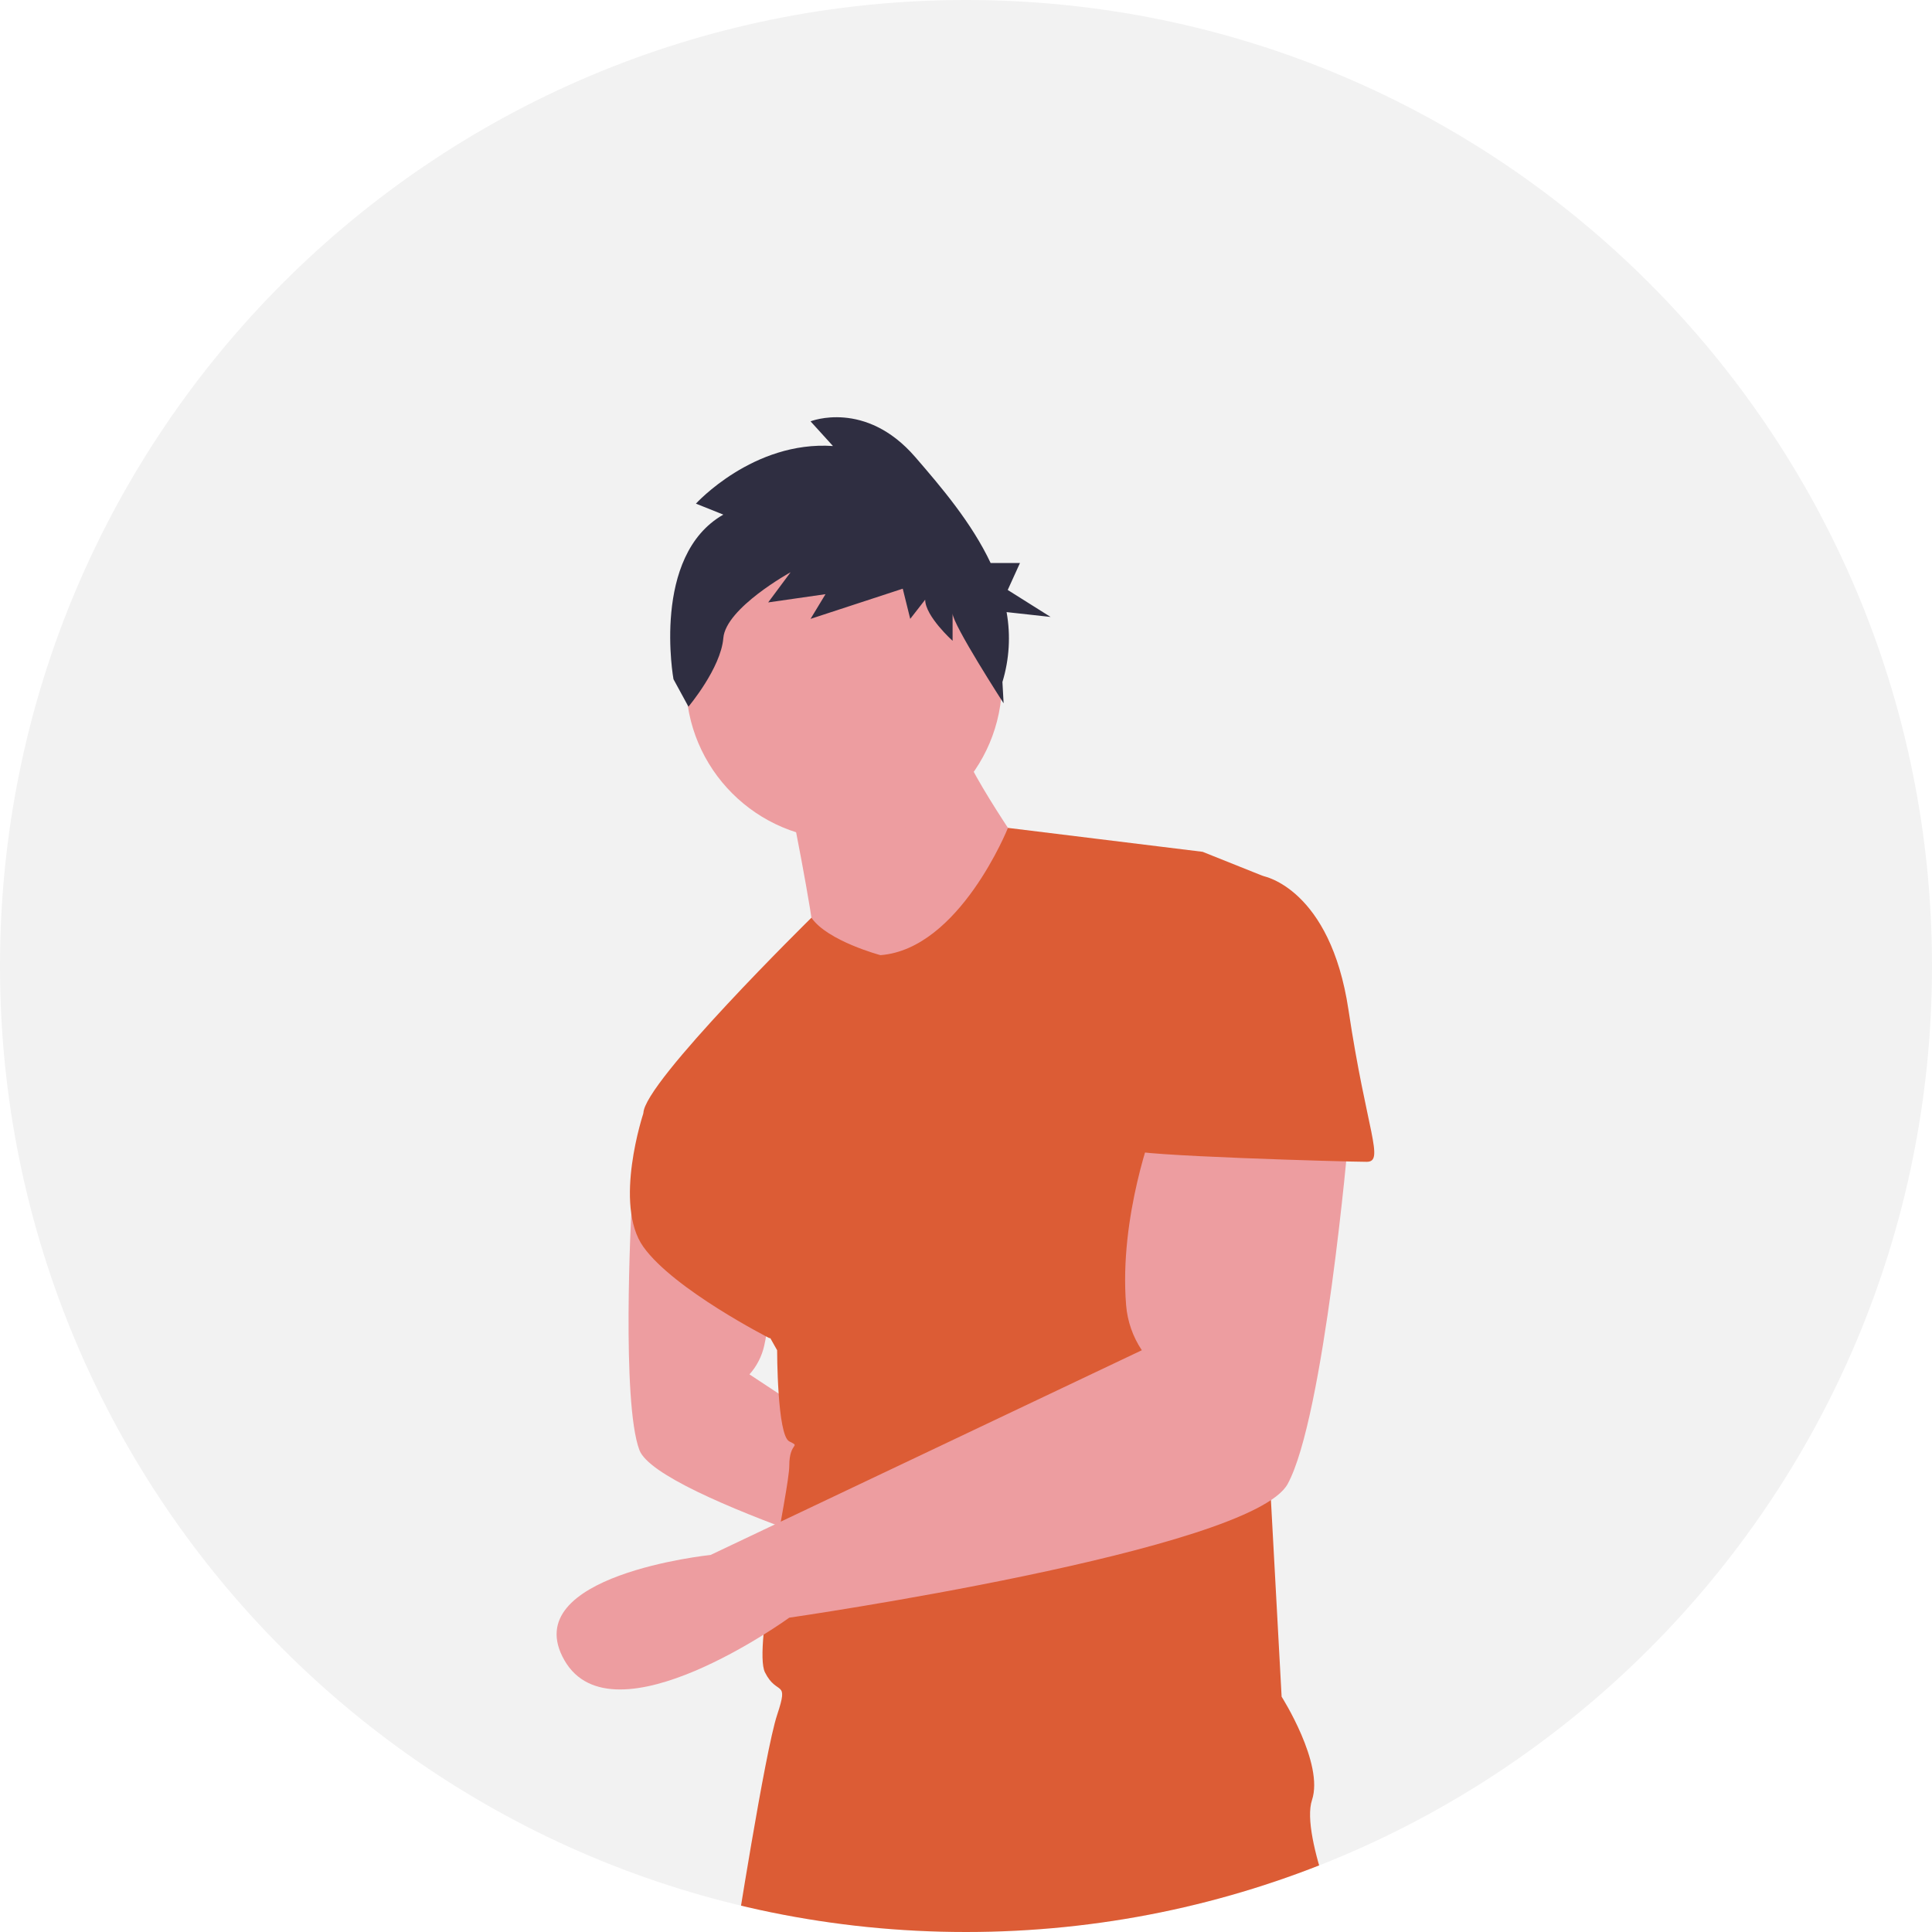
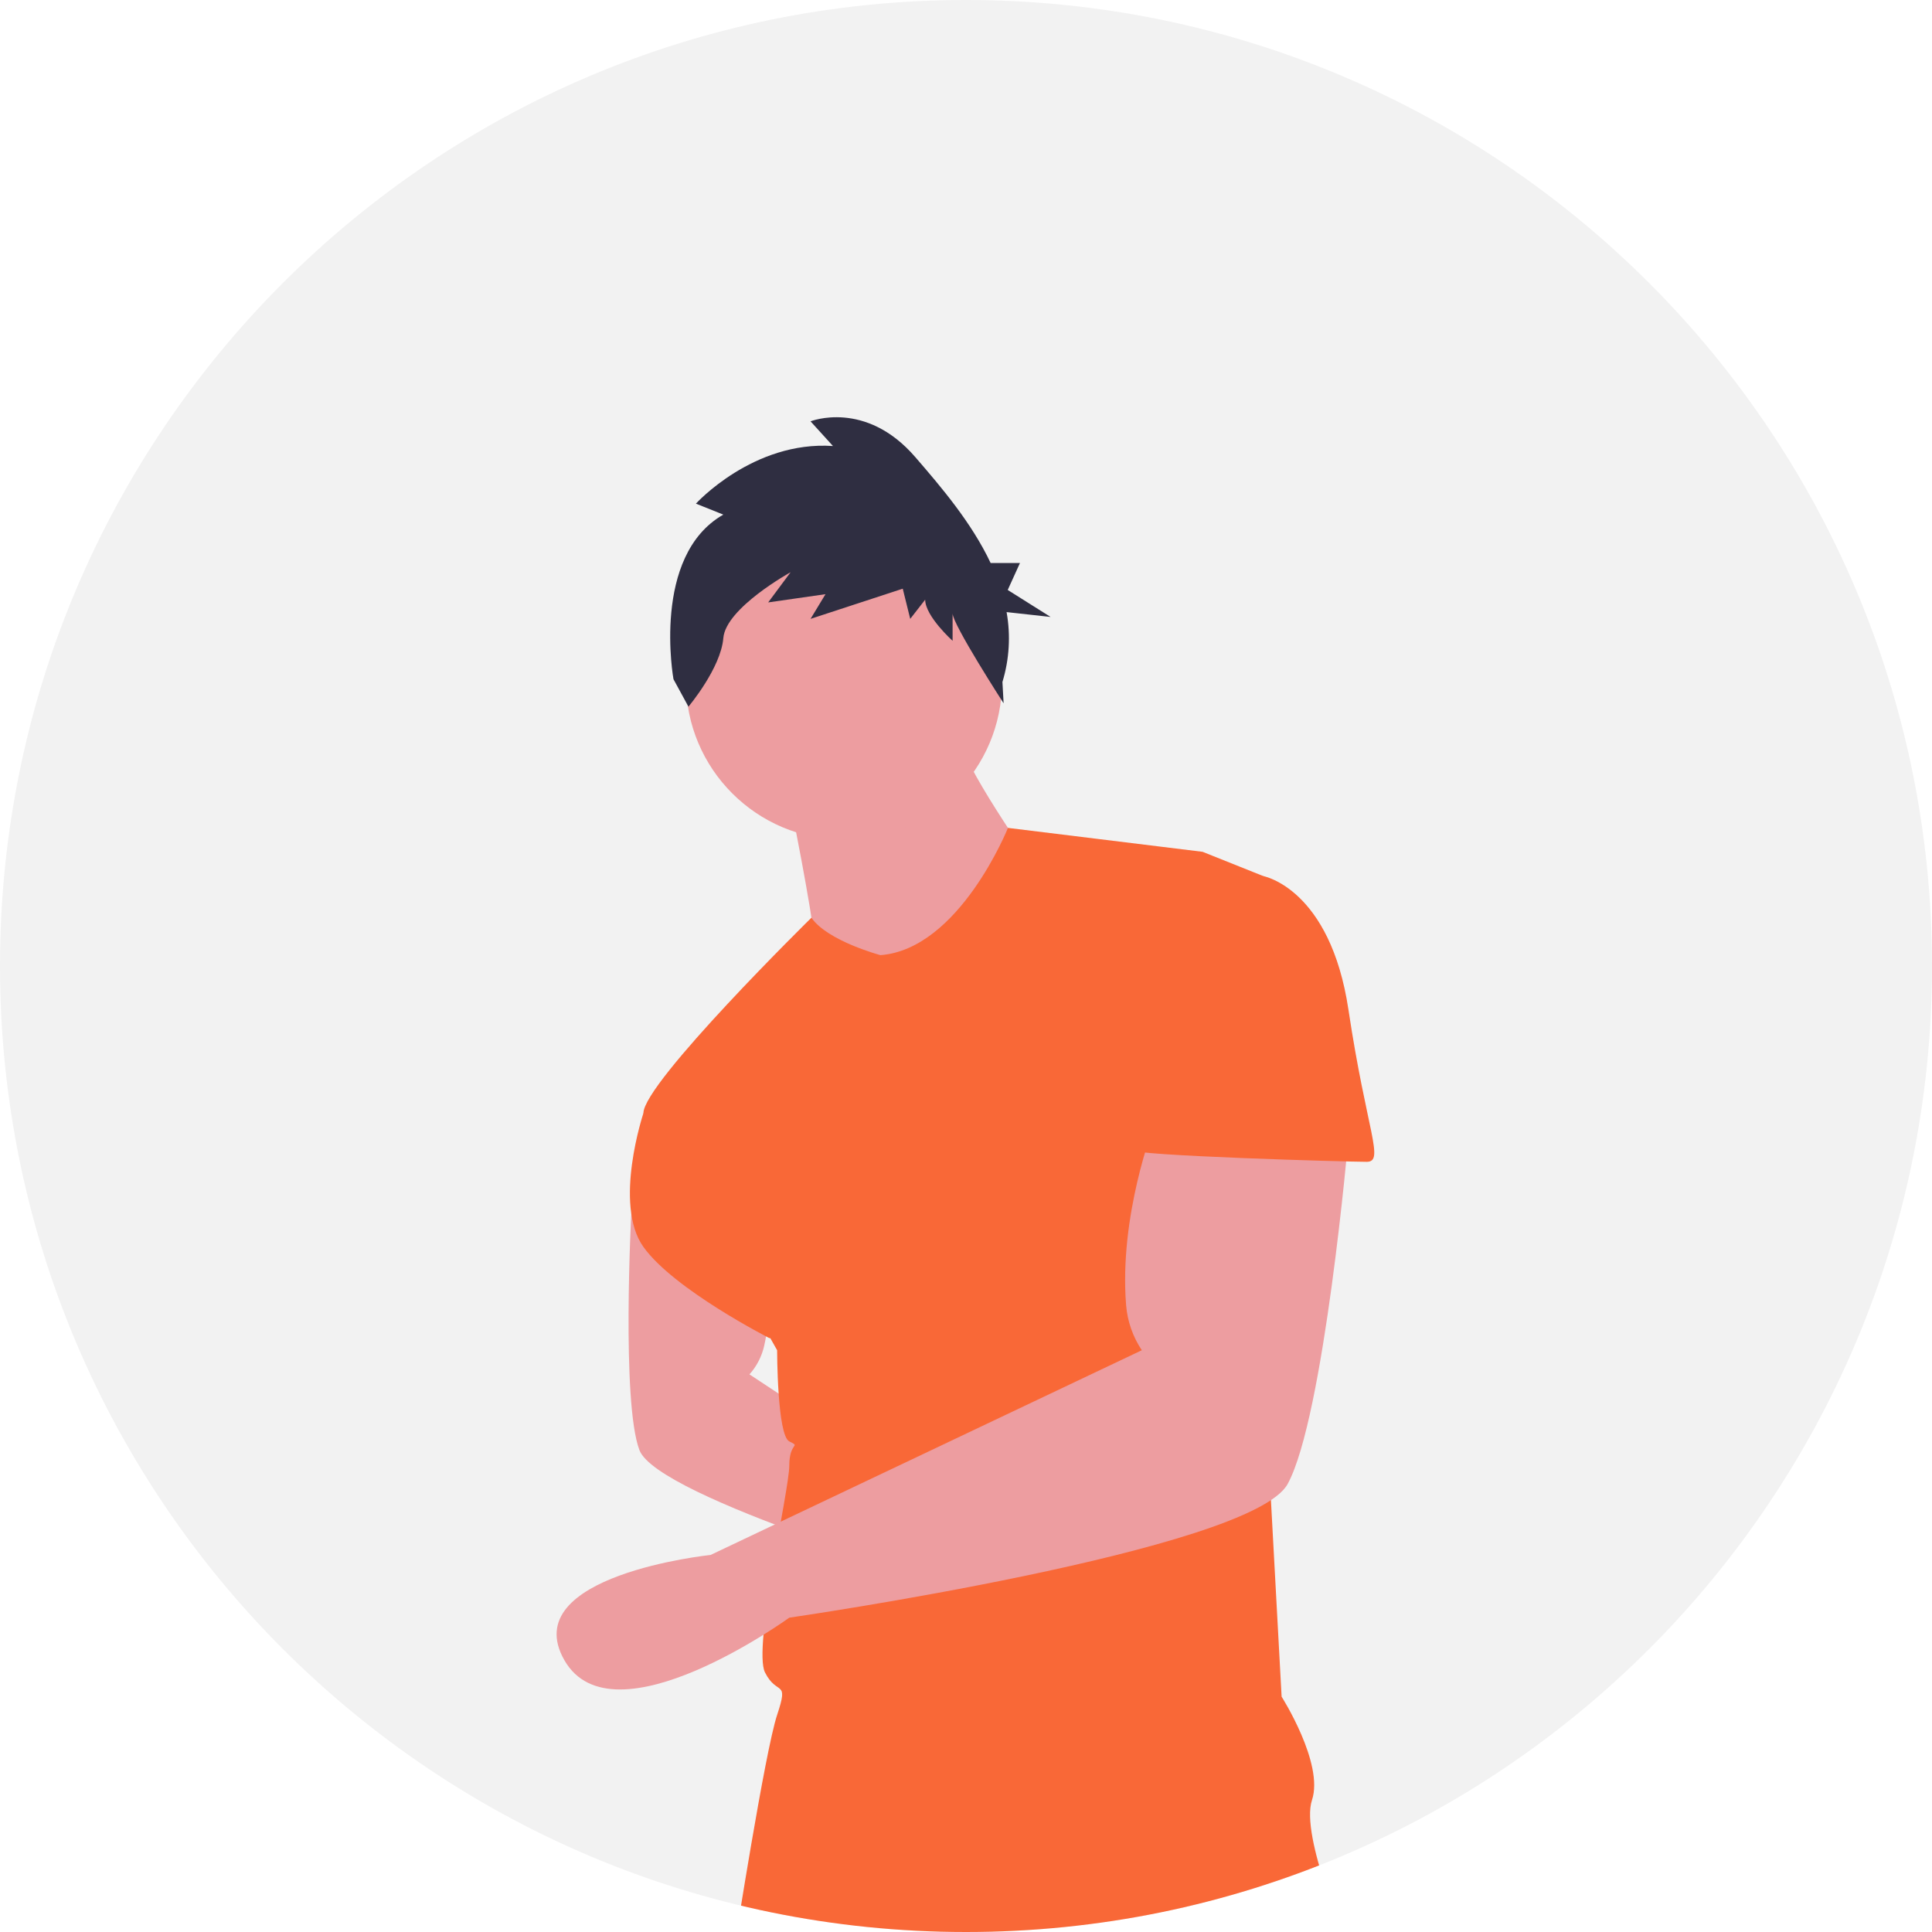
<svg xmlns="http://www.w3.org/2000/svg" width="640" height="640" viewBox="0 0 640 640" role="img" artist="Katerina Limpitsouni" source="https://undraw.co/">
  <defs>
    <clipPath id="a-94">
      <circle cx="320" cy="320" r="320" transform="translate(1316 176)" fill="none" stroke="#707070" stroke-width="1" />
    </clipPath>
  </defs>
  <g transform="translate(-640 -220)">
    <circle cx="320" cy="320" r="320" transform="translate(640 220)" fill="#f2f2f2" />
    <g transform="translate(-676 44)" clip-path="url(#a-94)">
      <g transform="translate(627.8 -209.043)">
        <path d="M43.489,0s7.87,20.237,6.226,40.26a21.219,21.219,0,0,1-3.508,10.025h0l96.416,45.774s43.565,4.51,32.692,23.537-50.284-9.513-50.284-9.513S21.745,95.132,13.59,80.183,0,2.718,0,2.718Z" transform="translate(897.712 784.099) rotate(8)" fill="#ed9da0" />
        <path d="M847.9,199.179s8.054,40.27,8.054,46.31,34.229,24.162,34.229,24.162l38.256-48.323s-24.162-34.229-24.162-42.283Z" transform="translate(101.764 449.918)" fill="#ed9da0" />
        <circle cx="52.35" cy="52.35" r="52.35" transform="translate(915.432 558.492)" fill="#ed9da0" />
-         <path d="M895.23,240.777s-17.549-4.671-22.869-12.4c0,0-55.657,54.686-55.657,64.753L861,371.652s0,28.189,4.027,30.2,0,0,0,8.054-12.081,60.4-8.054,68.458,8.054,2.013,4.027,14.094-14.094,76.512-14.094,76.512,36.242-12.081,88.593,8.054,114.768-8.054,114.768-8.054-16.108-36.242-12.081-48.323-10.067-34.229-10.067-34.229l-10.067-185.24s14.094-82.552,4.027-86.579l-20.135-8.054-64.479-7.925S921.405,238.763,895.23,240.777Z" transform="translate(84.633 460.671)" fill="#dc5c35" />
-         <path d="M838.426,250.526,818.291,264.62s-10.067,30.2,0,44.3,41.686,30.2,41.686,30.2h12.678Z" transform="translate(83.047 489.178)" fill="#dc5c35" />
+         <path d="M895.23,240.777s-17.549-4.671-22.869-12.4c0,0-55.657,54.686-55.657,64.753L861,371.652s0,28.189,4.027,30.2,0,0,0,8.054-12.081,60.4-8.054,68.458,8.054,2.013,4.027,14.094-14.094,76.512-14.094,76.512,36.242-12.081,88.593,8.054,114.768-8.054,114.768-8.054-16.108-36.242-12.081-48.323-10.067-34.229-10.067-34.229l-10.067-185.24s14.094-82.552,4.027-86.579l-20.135-8.054-64.479-7.925S921.405,238.763,895.23,240.777Z" transform="translate(84.633 460.671)" fill="#F96837" />
+         <path d="M838.426,250.526,818.291,264.62s-10.067,30.2,0,44.3,41.686,30.2,41.686,30.2h12.678Z" transform="translate(83.047 489.178)" fill="#F96837" />
        <path d="M840.034,143.073l-9.081-3.635s18.987-20.9,45.4-19.086l-7.43-8.18s18.162-7.271,34.672,11.815c8.679,10.033,18.721,21.826,24.981,35.111h9.725l-4.059,8.937,14.206,8.937-14.581-1.605a49.453,49.453,0,0,1-1.379,23.146l.391,7.064s-16.9-26.15-16.9-29.785v9.089s-9.081-8.18-9.081-13.633l-4.953,6.362-2.477-10-30.544,10,4.953-8.18-18.987,2.727,7.43-10s-21.464,11.815-22.289,21.813-11.557,22.721-11.557,22.721l-4.953-9.089S816.094,156.705,840.034,143.073Z" transform="translate(87.78 412.443)" fill="#2f2e41" />
        <path d="M996.031,262.223s-11.66,29.982-9.224,59.647a31.438,31.438,0,0,0,5.2,14.852h0L849.159,404.538s-64.543,6.682-48.435,34.871,74.5-14.094,74.5-14.094,153.024-22.148,165.1-44.3,20.135-114.768,20.135-114.768Z" transform="translate(74.438 495.602)" fill="#ed9da0" />
-         <path d="M934.773,208.937h30.2s22.148,4.027,28.189,44.3,12.081,50.337,6.04,50.337-78.525-2.014-78.525-4.027S934.773,208.937,934.773,208.937Z" transform="translate(141.738 466.336)" fill="#dc5c35" />
+         <path d="M934.773,208.937h30.2s22.148,4.027,28.189,44.3,12.081,50.337,6.04,50.337-78.525-2.014-78.525-4.027S934.773,208.937,934.773,208.937Z" transform="translate(141.738 466.336)" fill="#F96837" />
      </g>
    </g>
  </g>
</svg>
